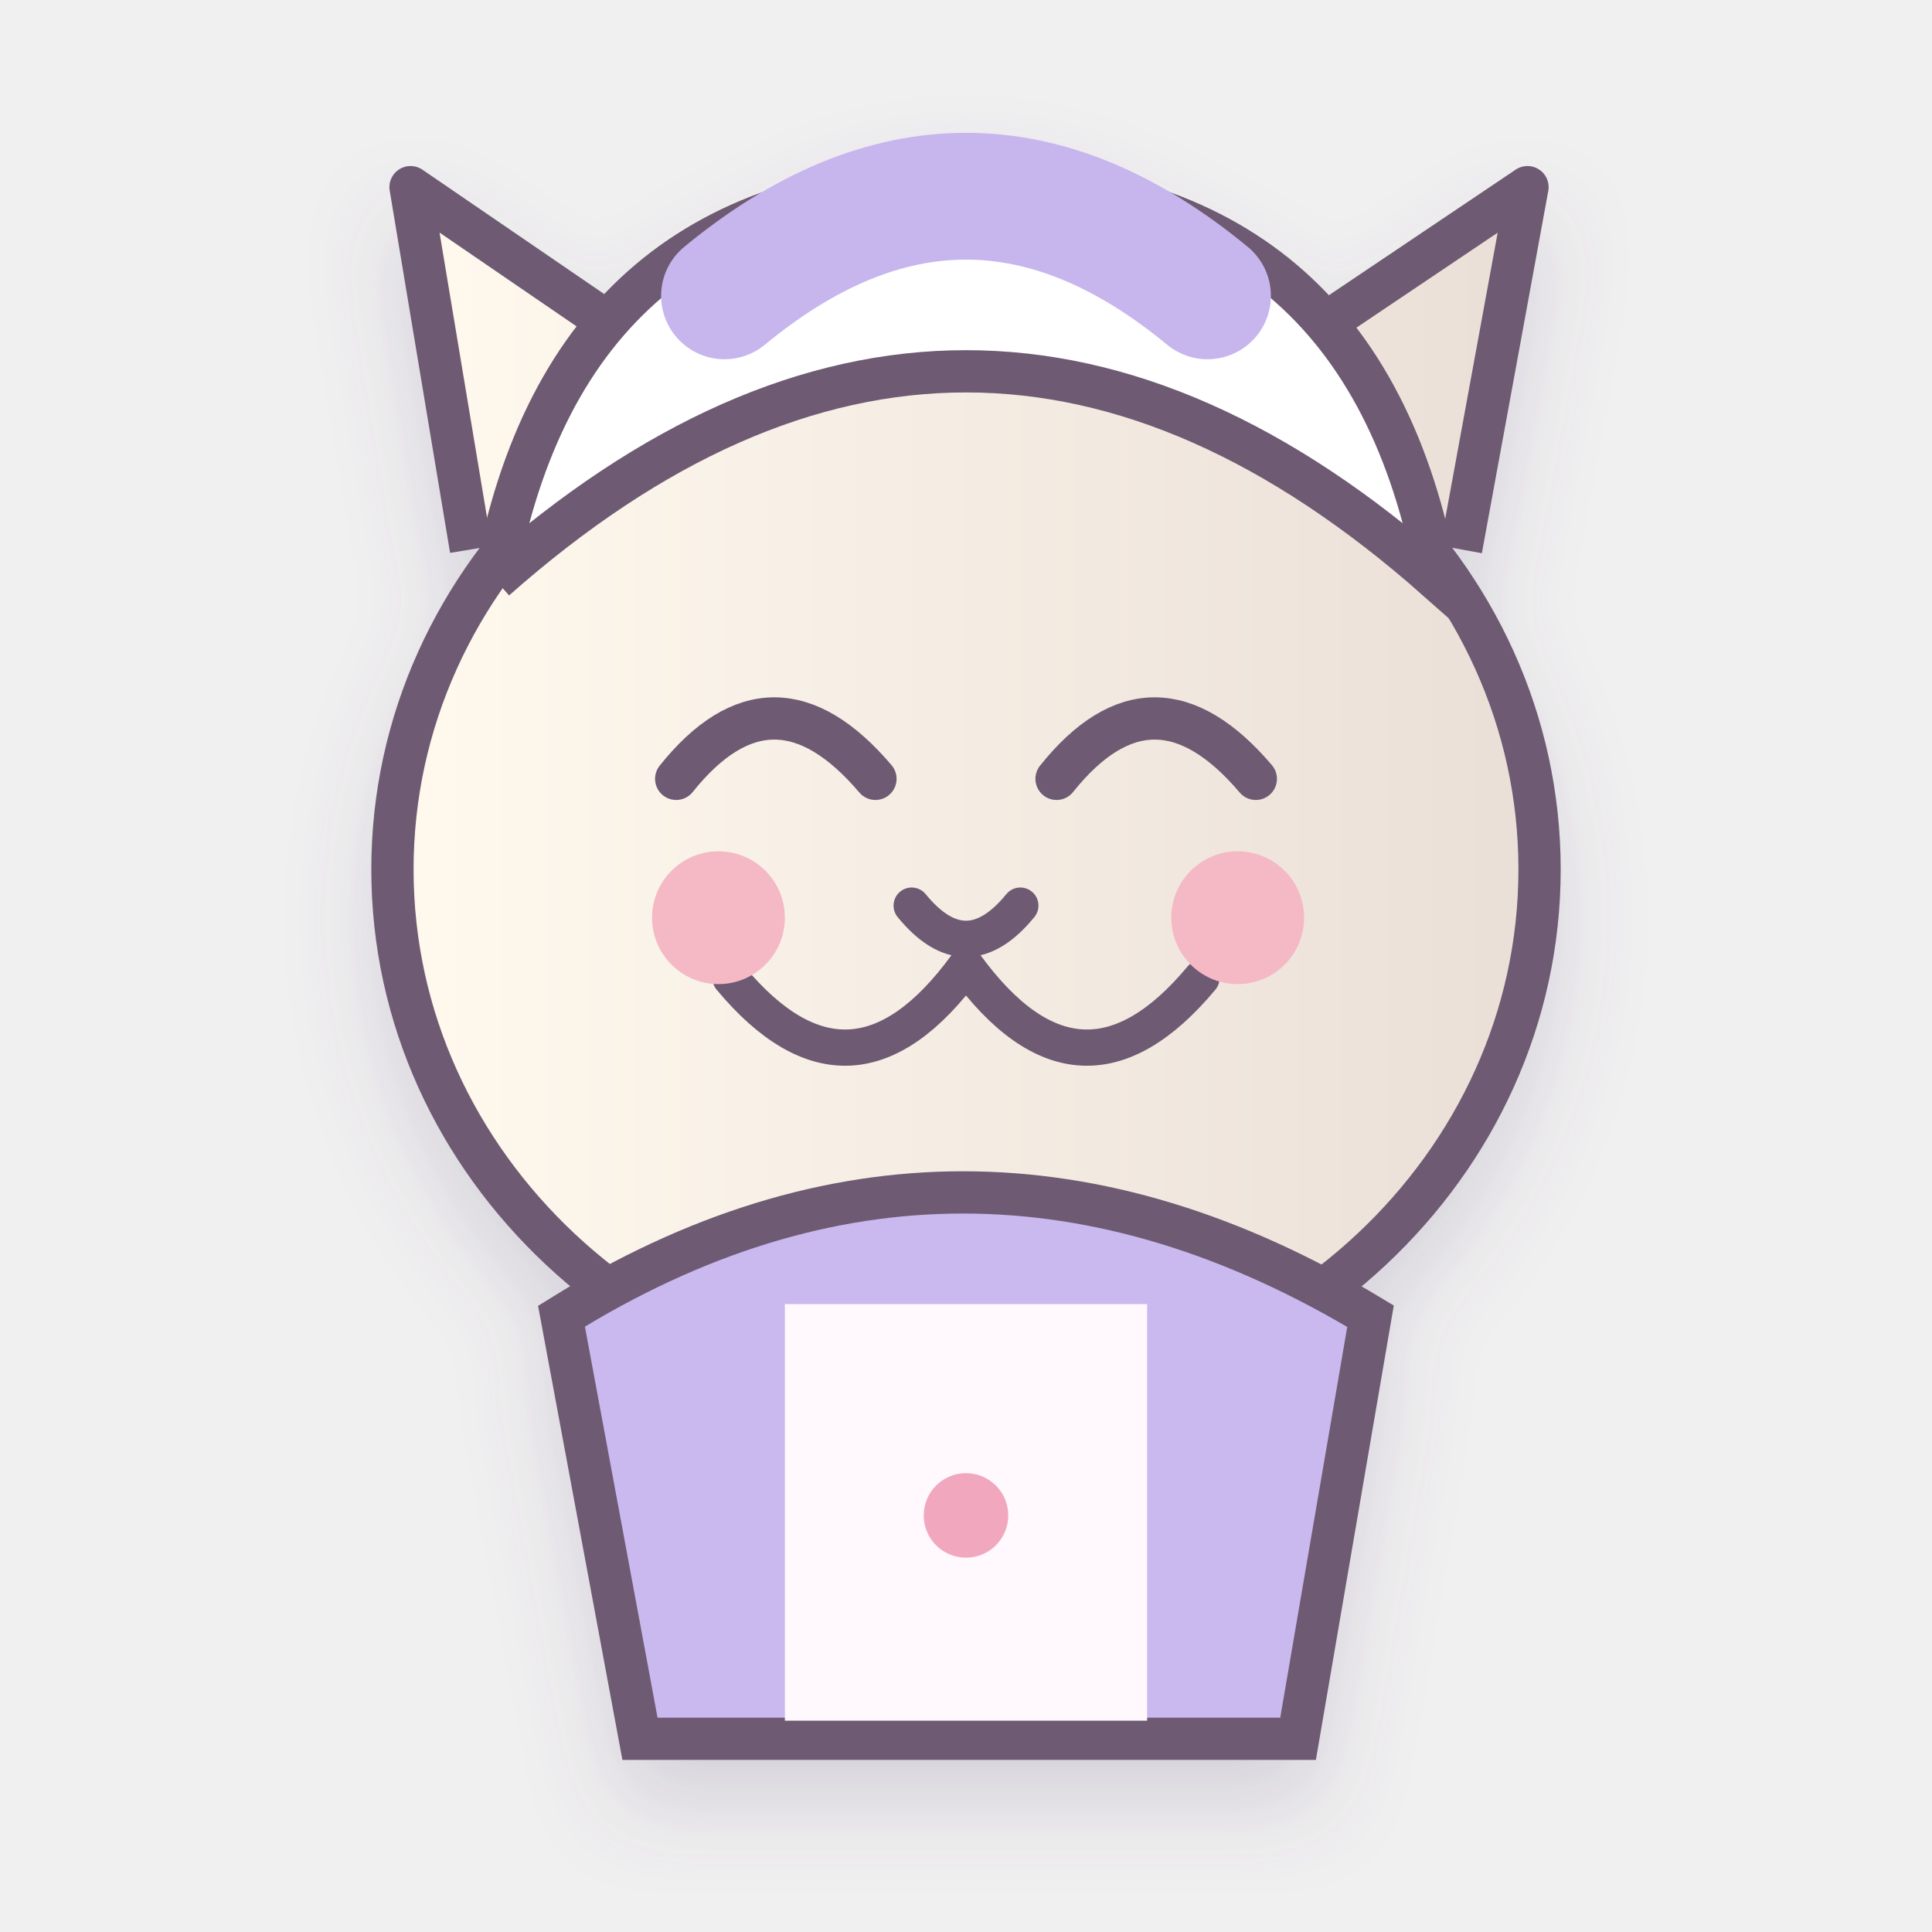
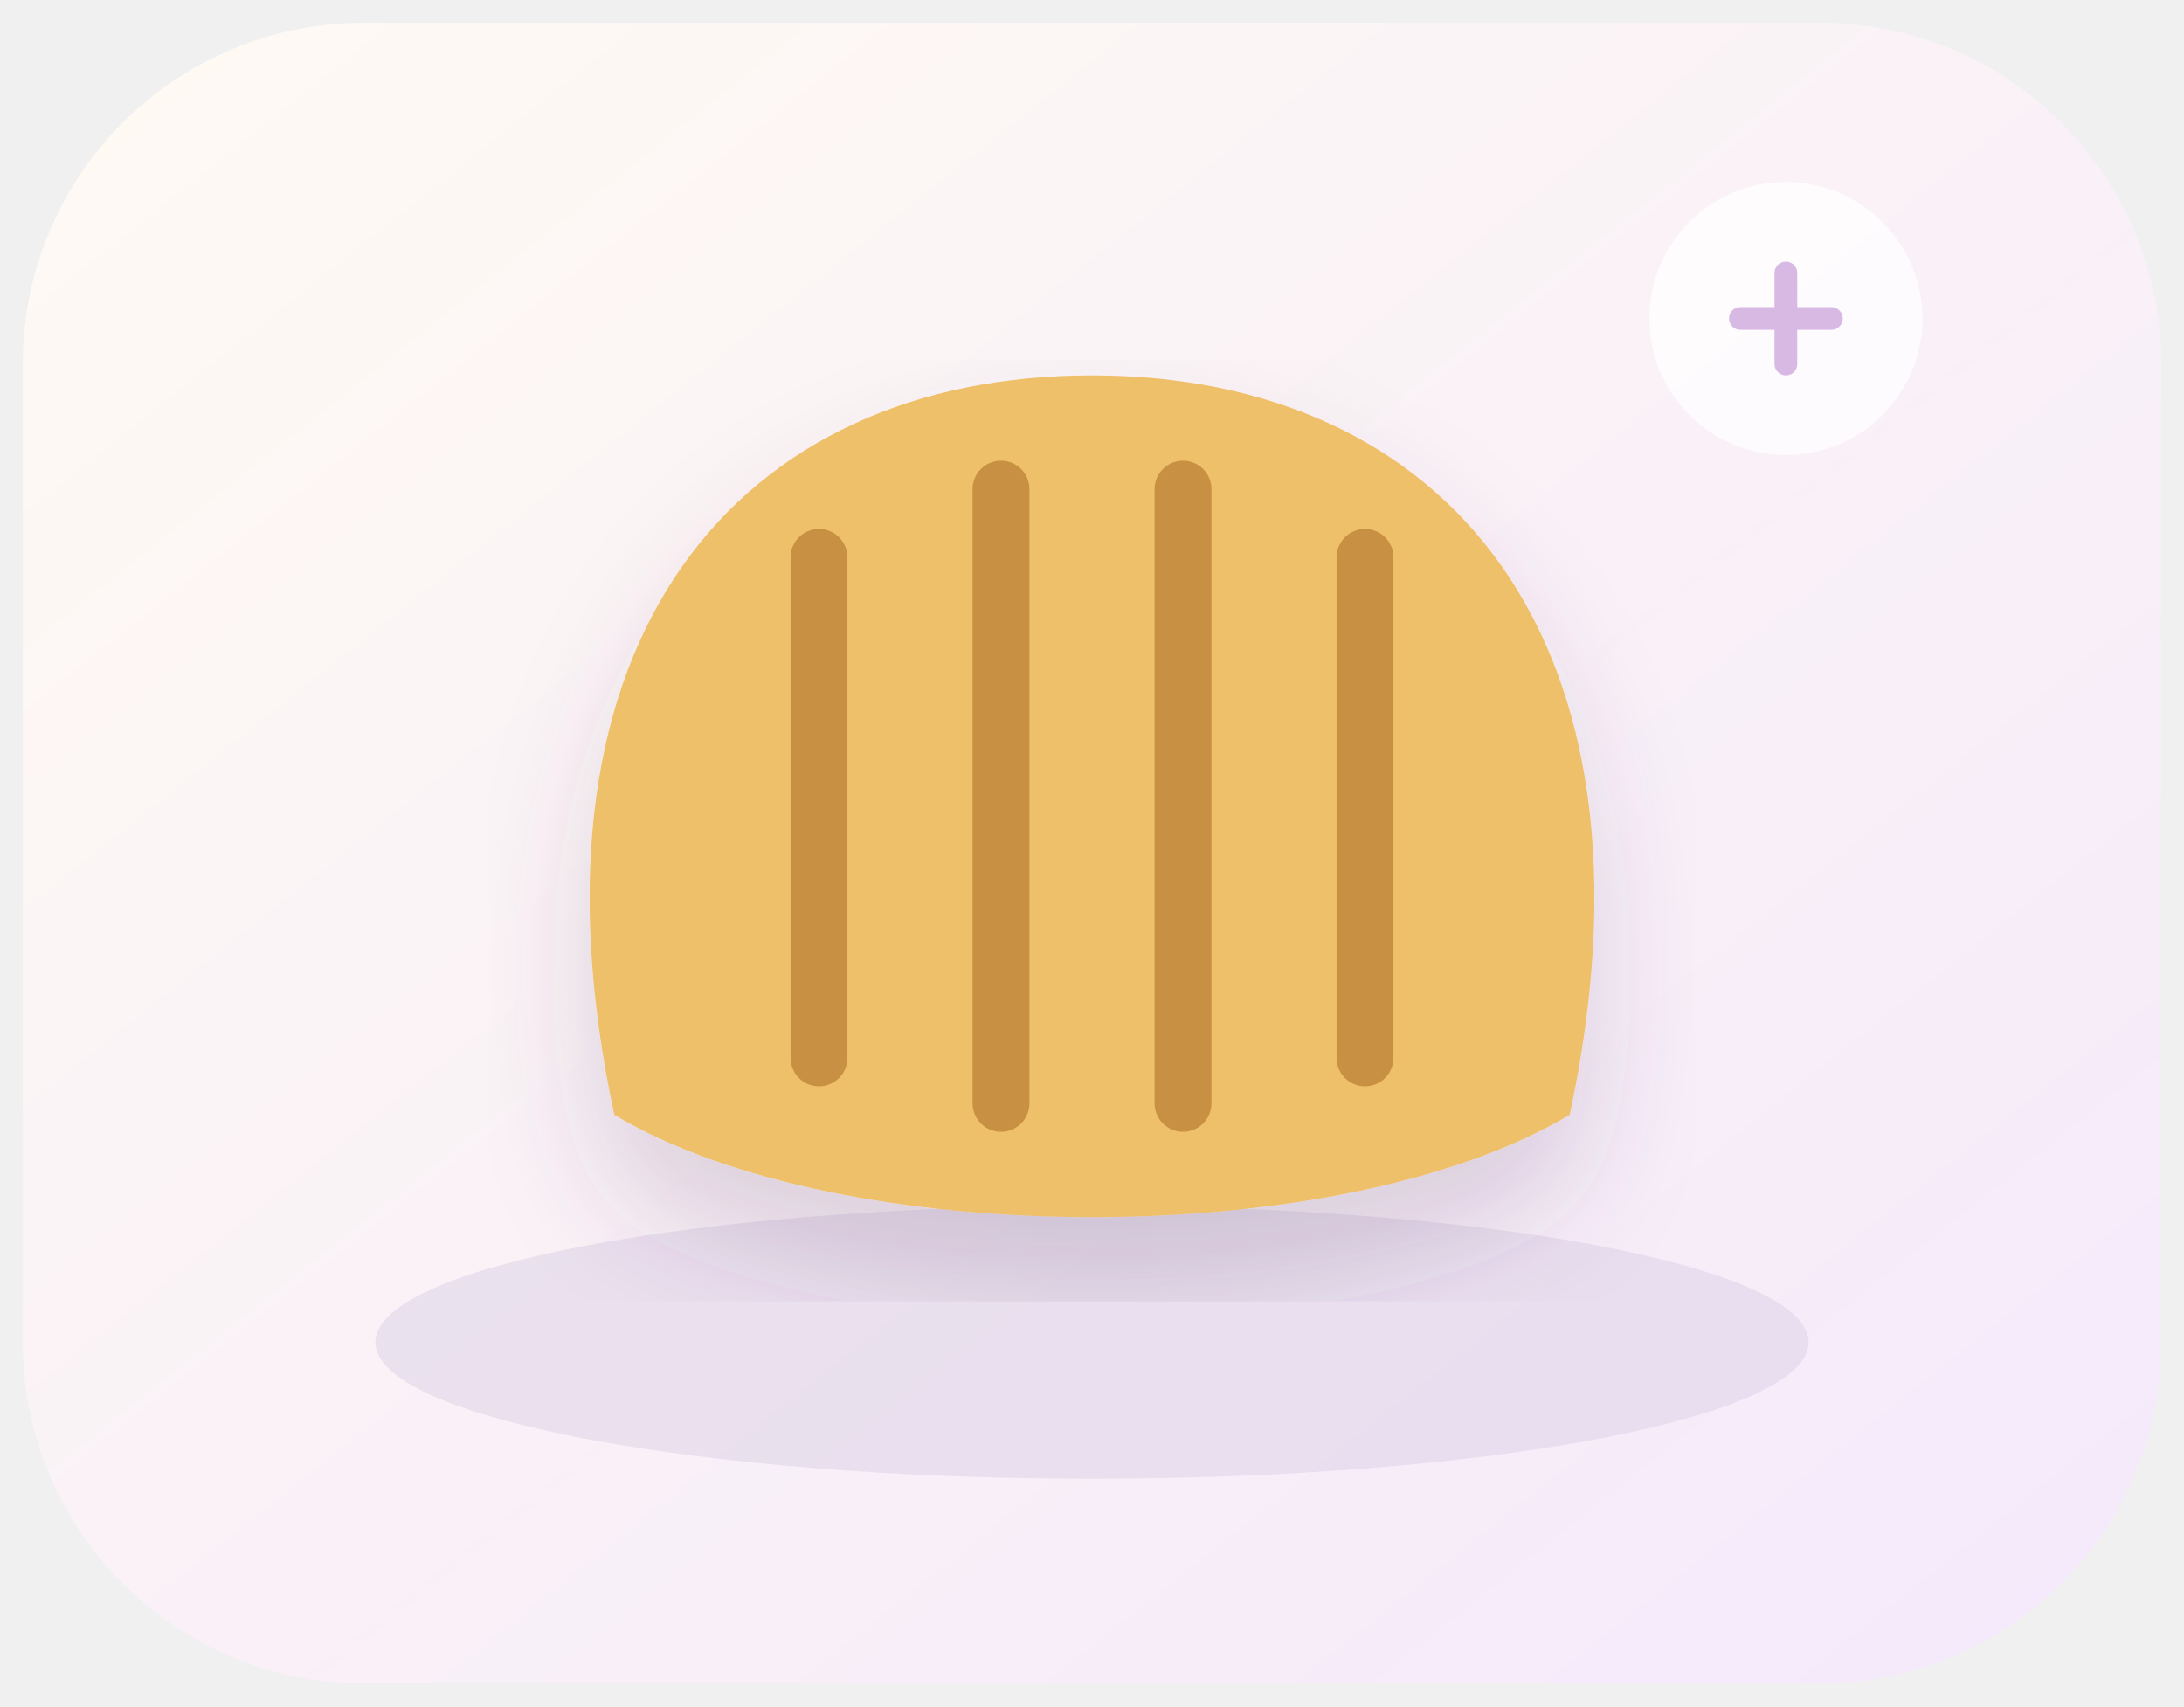
- <svg xmlns="http://www.w3.org/2000/svg" viewBox="0 0 320 320">
+ <svg xmlns="http://www.w3.org/2000/svg" viewBox="0 0 192 150">
  <defs>
-     <linearGradient id="fur" x1="0" x2="1">
-       <stop stop-color="#fff9ee" />
-       <stop offset="1" stop-color="#eadfd7" />
+     <linearGradient id="bg" x1="0" y1="0" x2="1" y2="1">
+       <stop stop-color="#fffaf3" />
+       <stop offset="1" stop-color="#f4e9fb" />
    </linearGradient>
-     <filter id="shadow">
-       <feDropShadow dx="0" dy="8" stdDeviation="7" flood-color="#6c5380" flood-opacity=".18" />
+     <filter id="s">
+       <feDropShadow dx="0" dy="6" stdDeviation="5" flood-color="#5c416d" flood-opacity=".18" />
    </filter>
  </defs>
-   <g filter="url(#shadow)">
-     <path d="M78 91L68 31l57 39M242 91l11-60-58 39" fill="url(#fur)" stroke="#6e5a72" stroke-width="7" stroke-linejoin="round" />
-     <ellipse cx="160" cy="144" rx="95" ry="89" fill="url(#fur)" stroke="#6e5a72" stroke-width="7" />
-     <path d="M112 129q16-20 33 0M175 129q16-20 33 0" fill="none" stroke="#6e5a72" stroke-width="7" stroke-linecap="round" />
-     <path d="M151 150q9 11 18 0M160 160q-19 26-39 2M160 160q19 26 39 2" fill="none" stroke="#6e5a72" stroke-width="6" stroke-linecap="round" />
-     <circle cx="119" cy="152" r="11" fill="#f4b9c5" />
-     <circle cx="205" cy="152" r="11" fill="#f4b9c5" />
-     <path d="M82 96q78-69 156 0q-12-66-78-66T82 96" fill="#fff" stroke="#6e5a72" stroke-width="7" />
-     <path d="M120 49q40-33 80 0" fill="none" stroke="#c7b5ee" stroke-width="21" stroke-linecap="round" />
-     <path d="M93 218q66-41 134 0l-12 70H106z" fill="#cab9ef" stroke="#6e5a72" stroke-width="7" />
-     <path d="M130 216h60v69h-60z" fill="#fff8fd" />
-     <circle cx="160" cy="251" r="7" fill="#f1a8be" />
+   <rect x="2" y="2" width="188" height="146" rx="30" fill="url(#bg)" />
+   <ellipse cx="96" cy="118" rx="63" ry="12" fill="#d8cce3" opacity=".45" />
+   <g filter="url(#s)">
+     <path d="M54 98c-9-42 11-65 42-65s51 23 42 65c-20 12-64 12-84 0z" fill="#efc06b" />
+     <path d="M72 93V49m16 48V43m16 54V43m16 50V49" stroke="#c89042" stroke-width="5" stroke-linecap="round" />
  </g>
+   <circle cx="157" cy="28" r="12" fill="#fff" opacity=".75" />
+   <path d="M153 28h8M157 24v8" stroke="#d7b9e4" stroke-width="2" stroke-linecap="round" />
</svg>
